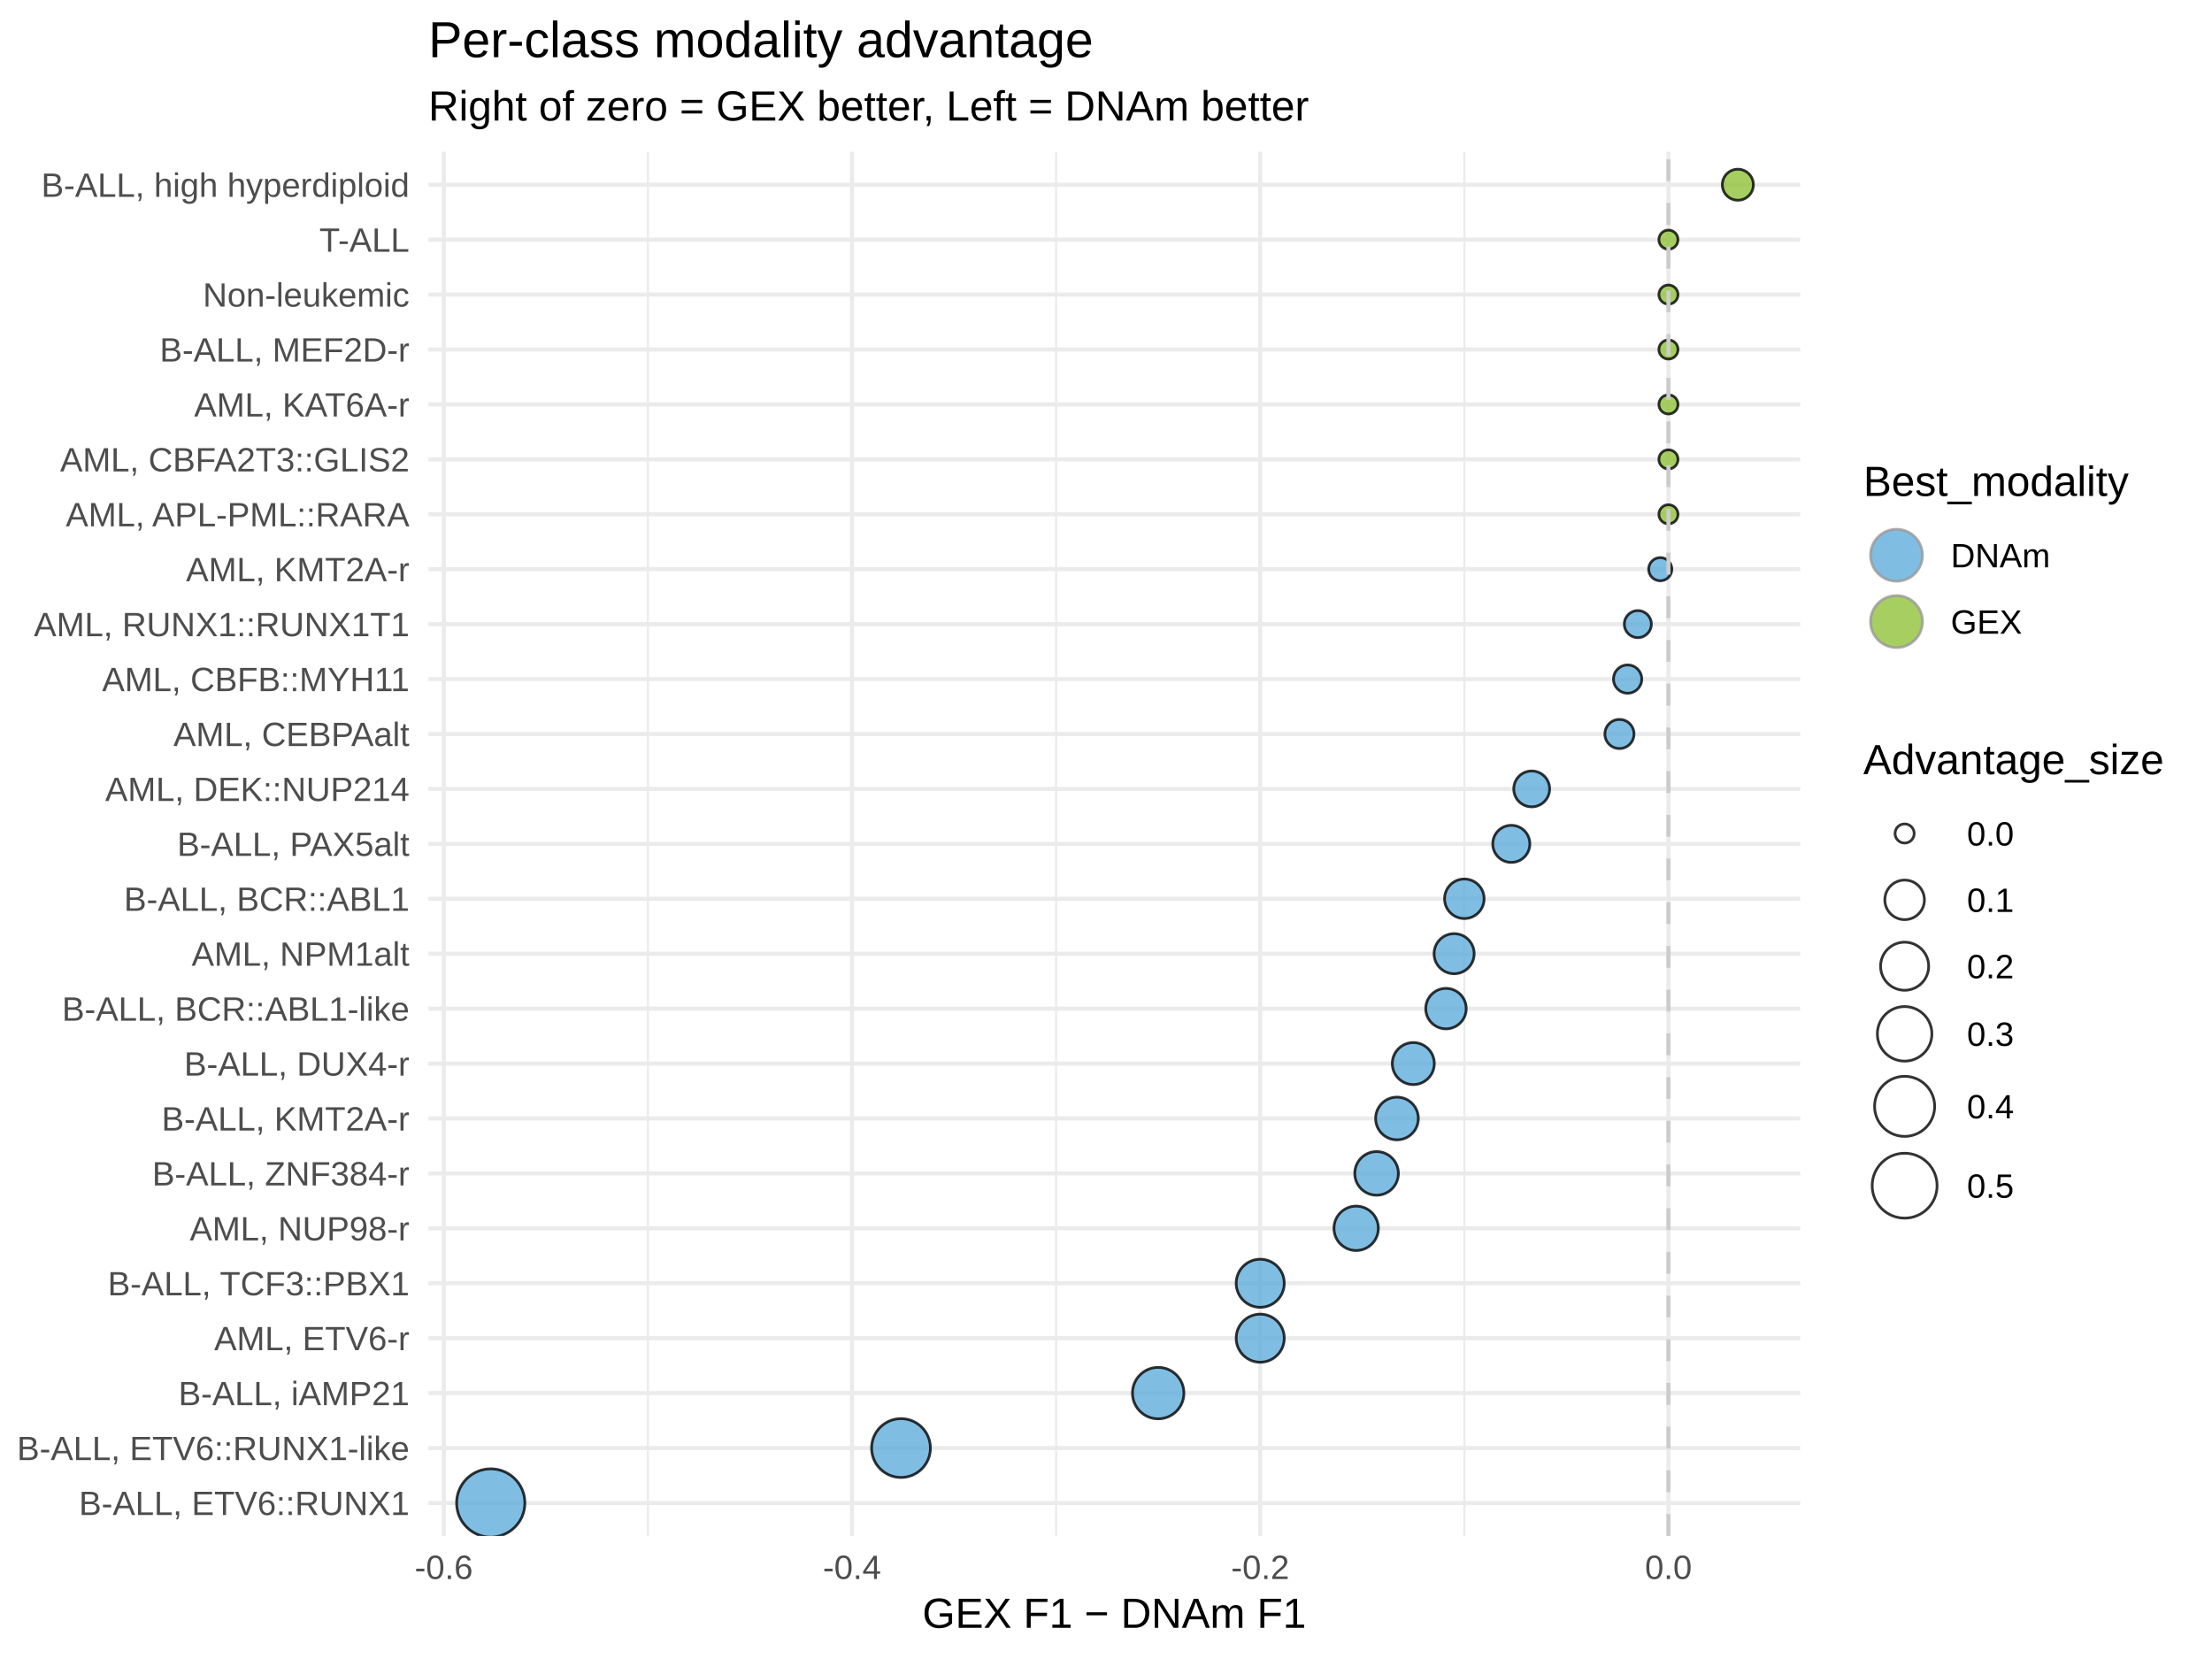
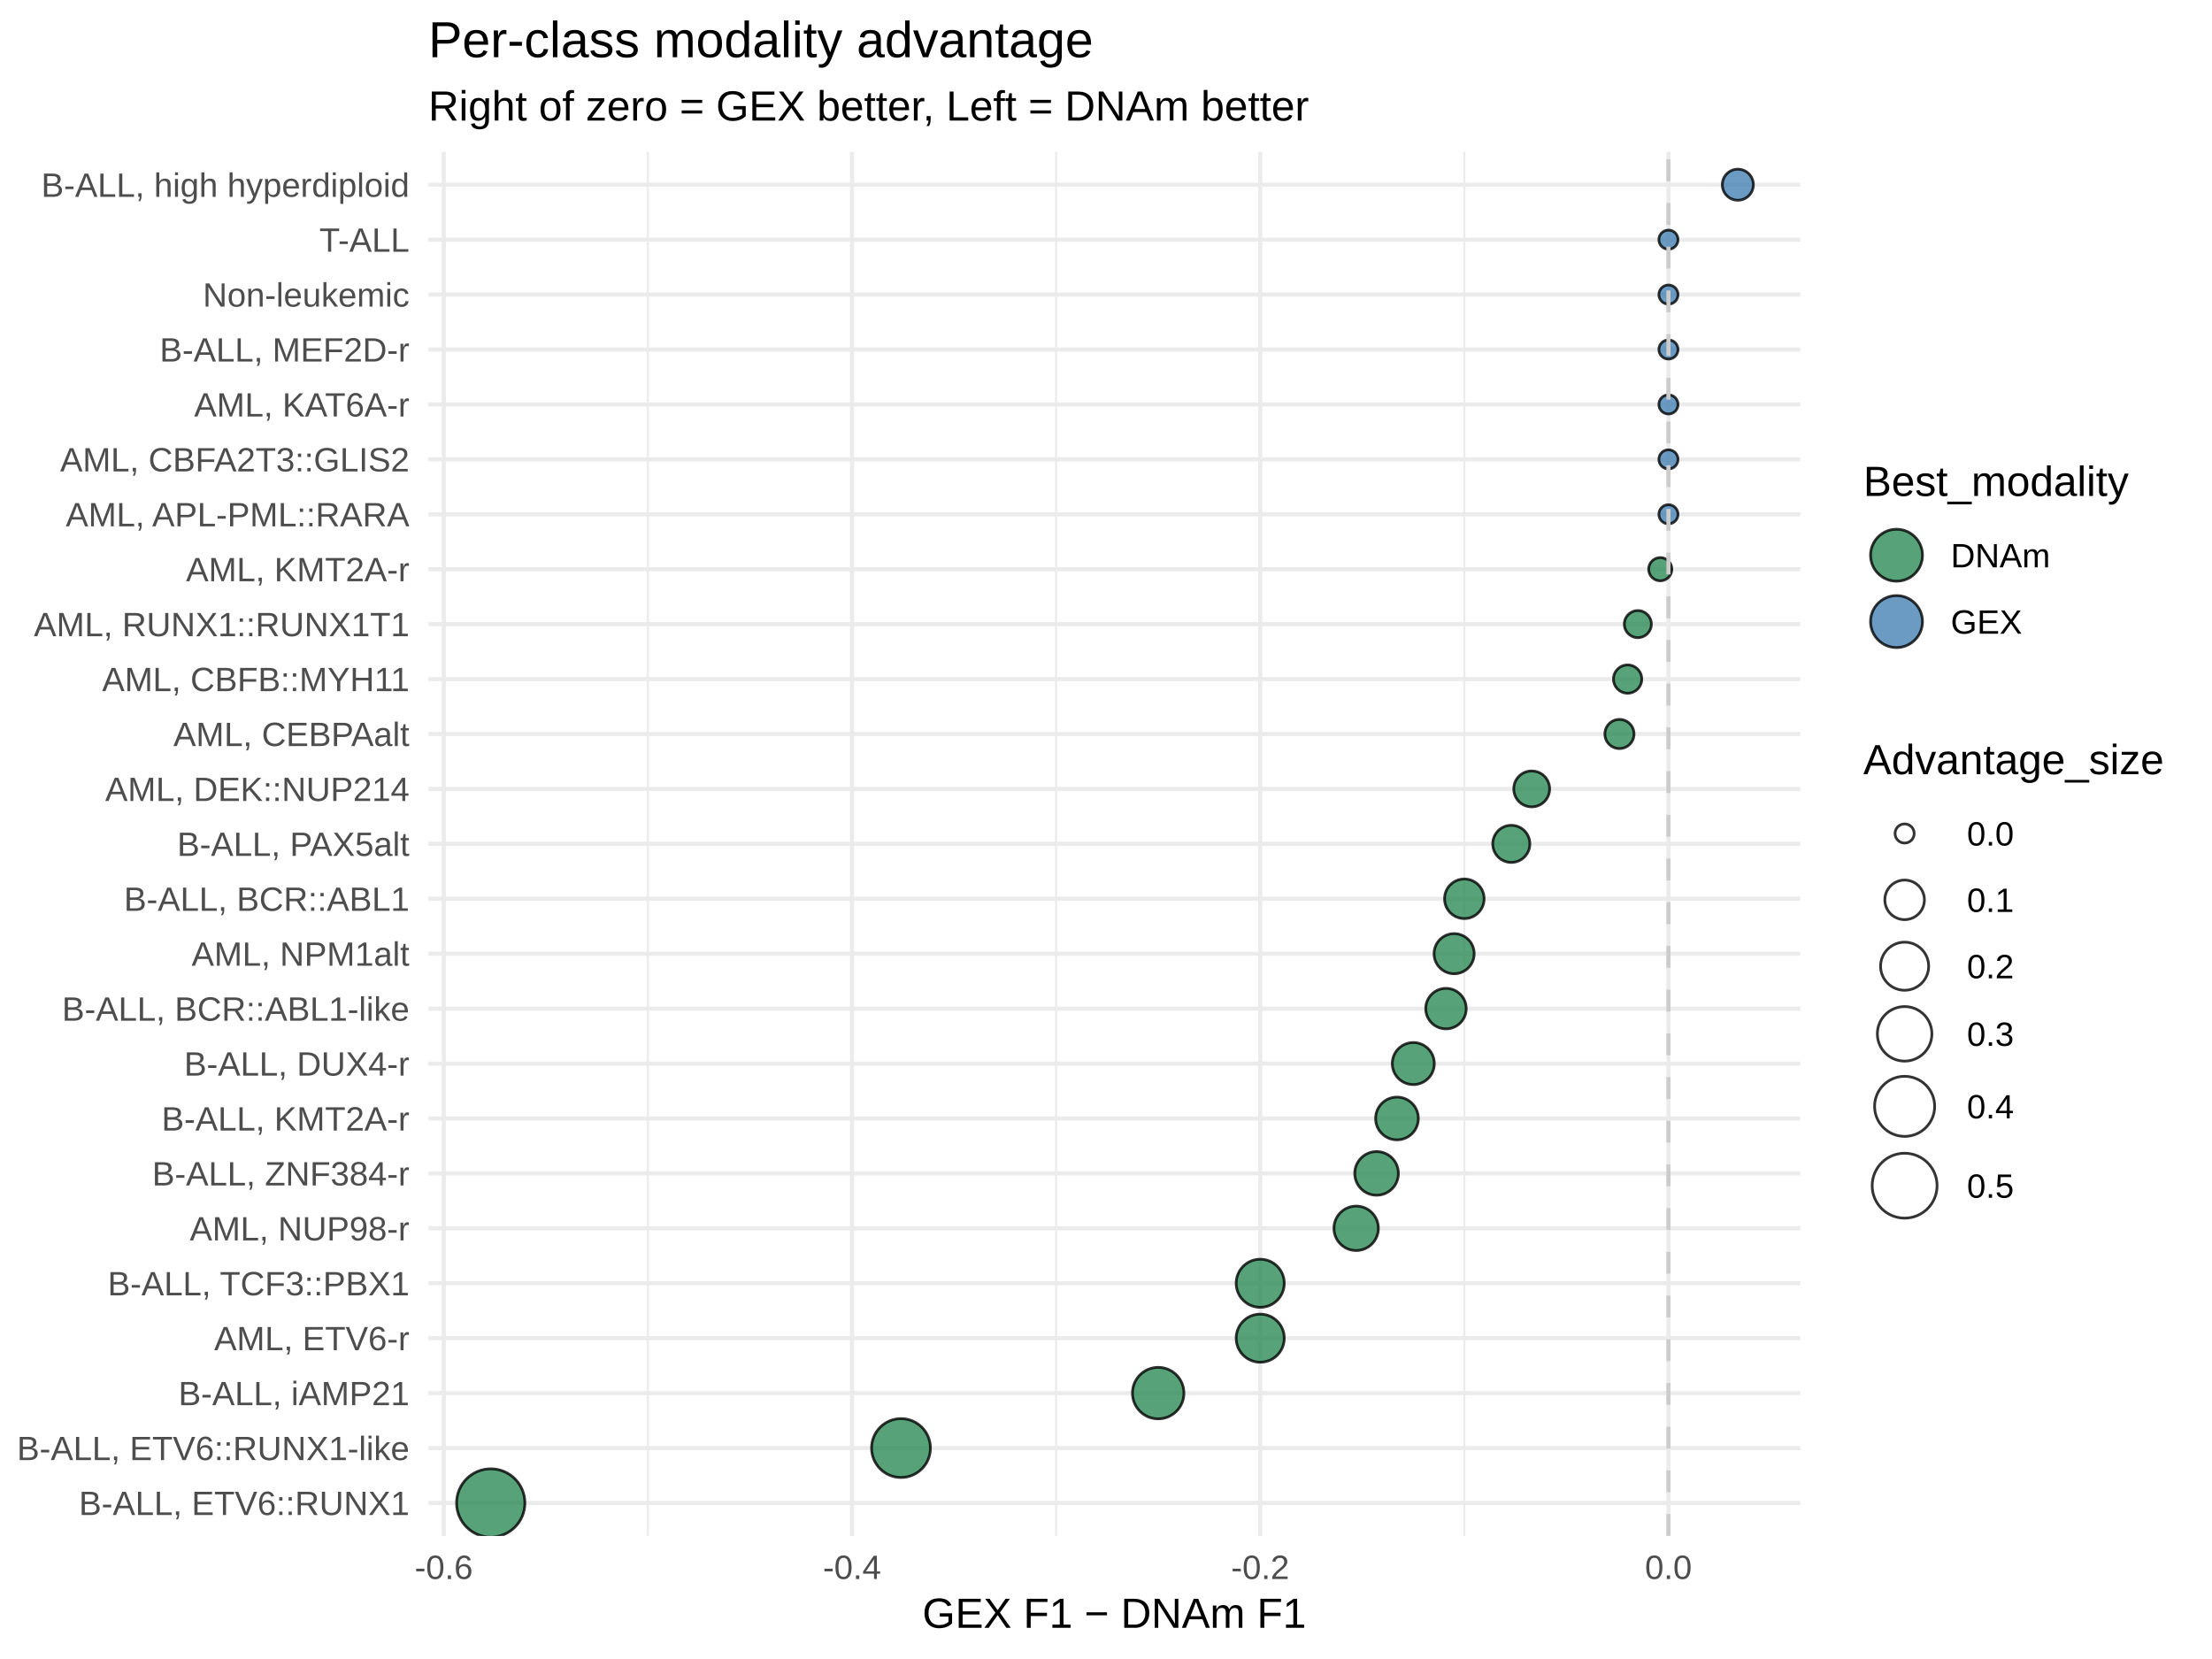
<svg xmlns="http://www.w3.org/2000/svg" class="svglite" width="576.00pt" height="432.00pt" viewBox="0 0 576.00 432.00">
  <defs>
    <style type="text/css">
    .svglite line, .svglite polyline, .svglite polygon, .svglite path, .svglite rect, .svglite circle {
      fill: none;
      stroke: #000000;
      stroke-linecap: round;
      stroke-linejoin: round;
      stroke-miterlimit: 10.00;
    }
    .svglite text {
      white-space: pre;
    }
  </style>
  </defs>
  <rect width="100%" height="100%" style="stroke: none; fill: #FFFFFF;" />
  <defs>
    <clipPath id="cpMC4wMHw1NzYuMDB8MC4wMHw0MzIuMDA=">
      <rect x="0.00" y="0.00" width="576.00" height="432.00" />
    </clipPath>
  </defs>
  <g clip-path="url(#cpMC4wMHw1NzYuMDB8MC4wMHw0MzIuMDA=)">
    <rect x="-0" y="0.00" width="576.00" height="432.00" style="stroke-width: 1.07; stroke: none; fill: #FFFFFF;" />
  </g>
  <defs>
    <clipPath id="cpMTExLjU1fDQ2OC43N3wzOS41MnwzOTkuOTU=">
      <rect x="111.55" y="39.52" width="357.22" height="360.43" />
    </clipPath>
  </defs>
  <g clip-path="url(#cpMTExLjU1fDQ2OC43N3wzOS41MnwzOTkuOTU=)">
    <polyline points="168.71,399.95 168.71,39.52 " style="stroke-width: 0.53; stroke: #EBEBEB; stroke-linecap: butt;" />
    <polyline points="275.01,399.95 275.01,39.52 " style="stroke-width: 0.53; stroke: #EBEBEB; stroke-linecap: butt;" />
    <polyline points="381.31,399.95 381.31,39.52 " style="stroke-width: 0.53; stroke: #EBEBEB; stroke-linecap: butt;" />
    <polyline points="111.55,391.37 468.77,391.37 " style="stroke-width: 1.07; stroke: #EBEBEB; stroke-linecap: butt;" />
    <polyline points="111.55,377.07 468.77,377.07 " style="stroke-width: 1.07; stroke: #EBEBEB; stroke-linecap: butt;" />
    <polyline points="111.55,362.76 468.77,362.76 " style="stroke-width: 1.07; stroke: #EBEBEB; stroke-linecap: butt;" />
    <polyline points="111.55,348.46 468.77,348.46 " style="stroke-width: 1.07; stroke: #EBEBEB; stroke-linecap: butt;" />
    <polyline points="111.55,334.16 468.77,334.16 " style="stroke-width: 1.07; stroke: #EBEBEB; stroke-linecap: butt;" />
    <polyline points="111.55,319.85 468.77,319.85 " style="stroke-width: 1.07; stroke: #EBEBEB; stroke-linecap: butt;" />
    <polyline points="111.55,305.55 468.77,305.55 " style="stroke-width: 1.07; stroke: #EBEBEB; stroke-linecap: butt;" />
    <polyline points="111.55,291.25 468.77,291.25 " style="stroke-width: 1.07; stroke: #EBEBEB; stroke-linecap: butt;" />
    <polyline points="111.55,276.95 468.77,276.95 " style="stroke-width: 1.07; stroke: #EBEBEB; stroke-linecap: butt;" />
    <polyline points="111.55,262.64 468.77,262.64 " style="stroke-width: 1.07; stroke: #EBEBEB; stroke-linecap: butt;" />
    <polyline points="111.55,248.34 468.77,248.34 " style="stroke-width: 1.07; stroke: #EBEBEB; stroke-linecap: butt;" />
    <polyline points="111.55,234.04 468.77,234.04 " style="stroke-width: 1.07; stroke: #EBEBEB; stroke-linecap: butt;" />
    <polyline points="111.55,219.74 468.77,219.74 " style="stroke-width: 1.07; stroke: #EBEBEB; stroke-linecap: butt;" />
    <polyline points="111.55,205.43 468.77,205.43 " style="stroke-width: 1.07; stroke: #EBEBEB; stroke-linecap: butt;" />
    <polyline points="111.55,191.13 468.77,191.13 " style="stroke-width: 1.07; stroke: #EBEBEB; stroke-linecap: butt;" />
    <polyline points="111.55,176.83 468.77,176.83 " style="stroke-width: 1.07; stroke: #EBEBEB; stroke-linecap: butt;" />
    <polyline points="111.55,162.52 468.77,162.52 " style="stroke-width: 1.07; stroke: #EBEBEB; stroke-linecap: butt;" />
    <polyline points="111.55,148.22 468.77,148.22 " style="stroke-width: 1.07; stroke: #EBEBEB; stroke-linecap: butt;" />
    <polyline points="111.55,133.92 468.77,133.92 " style="stroke-width: 1.07; stroke: #EBEBEB; stroke-linecap: butt;" />
    <polyline points="111.55,119.62 468.77,119.62 " style="stroke-width: 1.07; stroke: #EBEBEB; stroke-linecap: butt;" />
    <polyline points="111.55,105.31 468.77,105.31 " style="stroke-width: 1.07; stroke: #EBEBEB; stroke-linecap: butt;" />
    <polyline points="111.55,91.01 468.77,91.01 " style="stroke-width: 1.07; stroke: #EBEBEB; stroke-linecap: butt;" />
    <polyline points="111.55,76.71 468.77,76.71 " style="stroke-width: 1.07; stroke: #EBEBEB; stroke-linecap: butt;" />
    <polyline points="111.55,62.41 468.77,62.41 " style="stroke-width: 1.07; stroke: #EBEBEB; stroke-linecap: butt;" />
    <polyline points="111.55,48.10 468.77,48.10 " style="stroke-width: 1.07; stroke: #EBEBEB; stroke-linecap: butt;" />
    <polyline points="115.56,399.95 115.56,39.52 " style="stroke-width: 1.07; stroke: #EBEBEB; stroke-linecap: butt;" />
    <polyline points="221.86,399.95 221.86,39.52 " style="stroke-width: 1.07; stroke: #EBEBEB; stroke-linecap: butt;" />
    <polyline points="328.16,399.95 328.16,39.52 " style="stroke-width: 1.07; stroke: #EBEBEB; stroke-linecap: butt;" />
    <polyline points="434.46,399.95 434.46,39.52 " style="stroke-width: 1.07; stroke: #EBEBEB; stroke-linecap: butt;" />
-     <circle cx="434.46" cy="133.92" r="2.49" style="stroke-width: 0.71; stroke: #000000; stroke-opacity: 0.80; fill: #90C23A; fill-opacity: 0.80;" />
-     <circle cx="434.46" cy="119.62" r="2.49" style="stroke-width: 0.71; stroke: #000000; stroke-opacity: 0.80; fill: #90C23A; fill-opacity: 0.80;" />
-     <circle cx="423.83" cy="176.83" r="3.68" style="stroke-width: 0.71; stroke: #000000; stroke-opacity: 0.80; fill: #60ACDA; fill-opacity: 0.80;" />
-     <circle cx="421.70" cy="191.13" r="3.79" style="stroke-width: 0.71; stroke: #000000; stroke-opacity: 0.80; fill: #60ACDA; fill-opacity: 0.80;" />
-     <circle cx="398.85" cy="205.43" r="4.67" style="stroke-width: 0.71; stroke: #000000; stroke-opacity: 0.80; fill: #60ACDA; fill-opacity: 0.80;" />
-     <circle cx="328.16" cy="348.46" r="6.26" style="stroke-width: 0.71; stroke: #000000; stroke-opacity: 0.80; fill: #60ACDA; fill-opacity: 0.80;" />
-     <circle cx="434.46" cy="105.31" r="2.49" style="stroke-width: 0.71; stroke: #000000; stroke-opacity: 0.80; fill: #90C23A; fill-opacity: 0.80;" />
-     <circle cx="432.33" cy="148.22" r="3.02" style="stroke-width: 0.71; stroke: #000000; stroke-opacity: 0.80; fill: #60ACDA; fill-opacity: 0.80;" />
-     <circle cx="378.65" cy="248.34" r="5.22" style="stroke-width: 0.71; stroke: #000000; stroke-opacity: 0.80; fill: #60ACDA; fill-opacity: 0.80;" />
-     <circle cx="353.14" cy="319.85" r="5.78" style="stroke-width: 0.71; stroke: #000000; stroke-opacity: 0.80; fill: #60ACDA; fill-opacity: 0.80;" />
-     <circle cx="426.49" cy="162.52" r="3.52" style="stroke-width: 0.71; stroke: #000000; stroke-opacity: 0.80; fill: #60ACDA; fill-opacity: 0.80;" />
-     <circle cx="381.31" cy="234.04" r="5.15" style="stroke-width: 0.71; stroke: #000000; stroke-opacity: 0.80; fill: #60ACDA; fill-opacity: 0.80;" />
-     <circle cx="376.53" cy="262.64" r="5.27" style="stroke-width: 0.71; stroke: #000000; stroke-opacity: 0.80; fill: #60ACDA; fill-opacity: 0.80;" />
-     <circle cx="368.02" cy="276.95" r="5.47" style="stroke-width: 0.71; stroke: #000000; stroke-opacity: 0.80; fill: #60ACDA; fill-opacity: 0.80;" />
-     <circle cx="127.79" cy="391.37" r="8.89" style="stroke-width: 0.71; stroke: #000000; stroke-opacity: 0.80; fill: #60ACDA; fill-opacity: 0.80;" />
-     <circle cx="234.62" cy="377.07" r="7.66" style="stroke-width: 0.71; stroke: #000000; stroke-opacity: 0.80; fill: #60ACDA; fill-opacity: 0.80;" />
-     <circle cx="452.53" cy="48.10" r="4.04" style="stroke-width: 0.71; stroke: #000000; stroke-opacity: 0.80; fill: #90C23A; fill-opacity: 0.80;" />
-     <circle cx="301.59" cy="362.76" r="6.70" style="stroke-width: 0.71; stroke: #000000; stroke-opacity: 0.80; fill: #60ACDA; fill-opacity: 0.80;" />
-     <circle cx="363.77" cy="291.25" r="5.56" style="stroke-width: 0.71; stroke: #000000; stroke-opacity: 0.80; fill: #60ACDA; fill-opacity: 0.80;" />
-     <circle cx="434.46" cy="91.01" r="2.49" style="stroke-width: 0.71; stroke: #000000; stroke-opacity: 0.80; fill: #90C23A; fill-opacity: 0.80;" />
-     <circle cx="393.54" cy="219.74" r="4.83" style="stroke-width: 0.71; stroke: #000000; stroke-opacity: 0.80; fill: #60ACDA; fill-opacity: 0.80;" />
-     <circle cx="328.16" cy="334.16" r="6.26" style="stroke-width: 0.71; stroke: #000000; stroke-opacity: 0.80; fill: #60ACDA; fill-opacity: 0.80;" />
-     <circle cx="358.46" cy="305.55" r="5.68" style="stroke-width: 0.71; stroke: #000000; stroke-opacity: 0.80; fill: #60ACDA; fill-opacity: 0.80;" />
-     <circle cx="434.46" cy="76.71" r="2.49" style="stroke-width: 0.71; stroke: #000000; stroke-opacity: 0.80; fill: #90C23A; fill-opacity: 0.80;" />
-     <circle cx="434.46" cy="62.41" r="2.49" style="stroke-width: 0.71; stroke: #000000; stroke-opacity: 0.80; fill: #90C23A; fill-opacity: 0.80;" />
+     <circle cx="434.46" cy="133.92" r="2.49" style="stroke-width: 0.71; stroke: #000000; stroke-opacity: 0.80; fill: #4682B4; fill-opacity: 0.80;" />
+     <circle cx="434.46" cy="119.62" r="2.49" style="stroke-width: 0.71; stroke: #000000; stroke-opacity: 0.80; fill: #4682B4; fill-opacity: 0.80;" />
+     <circle cx="423.83" cy="176.83" r="3.68" style="stroke-width: 0.71; stroke: #000000; stroke-opacity: 0.80; fill: #2E8B57; fill-opacity: 0.80;" />
+     <circle cx="421.70" cy="191.13" r="3.79" style="stroke-width: 0.71; stroke: #000000; stroke-opacity: 0.80; fill: #2E8B57; fill-opacity: 0.80;" />
+     <circle cx="398.85" cy="205.43" r="4.67" style="stroke-width: 0.71; stroke: #000000; stroke-opacity: 0.80; fill: #2E8B57; fill-opacity: 0.80;" />
+     <circle cx="328.16" cy="348.46" r="6.26" style="stroke-width: 0.71; stroke: #000000; stroke-opacity: 0.80; fill: #2E8B57; fill-opacity: 0.80;" />
+     <circle cx="434.46" cy="105.31" r="2.49" style="stroke-width: 0.71; stroke: #000000; stroke-opacity: 0.80; fill: #4682B4; fill-opacity: 0.80;" />
+     <circle cx="432.33" cy="148.22" r="3.02" style="stroke-width: 0.71; stroke: #000000; stroke-opacity: 0.80; fill: #2E8B57; fill-opacity: 0.80;" />
+     <circle cx="378.65" cy="248.34" r="5.22" style="stroke-width: 0.71; stroke: #000000; stroke-opacity: 0.80; fill: #2E8B57; fill-opacity: 0.80;" />
+     <circle cx="353.14" cy="319.85" r="5.78" style="stroke-width: 0.71; stroke: #000000; stroke-opacity: 0.80; fill: #2E8B57; fill-opacity: 0.80;" />
+     <circle cx="426.49" cy="162.52" r="3.52" style="stroke-width: 0.71; stroke: #000000; stroke-opacity: 0.80; fill: #2E8B57; fill-opacity: 0.80;" />
+     <circle cx="381.31" cy="234.04" r="5.15" style="stroke-width: 0.71; stroke: #000000; stroke-opacity: 0.80; fill: #2E8B57; fill-opacity: 0.80;" />
+     <circle cx="376.53" cy="262.64" r="5.27" style="stroke-width: 0.71; stroke: #000000; stroke-opacity: 0.80; fill: #2E8B57; fill-opacity: 0.80;" />
+     <circle cx="368.02" cy="276.95" r="5.47" style="stroke-width: 0.71; stroke: #000000; stroke-opacity: 0.80; fill: #2E8B57; fill-opacity: 0.80;" />
+     <circle cx="127.79" cy="391.37" r="8.89" style="stroke-width: 0.71; stroke: #000000; stroke-opacity: 0.80; fill: #2E8B57; fill-opacity: 0.80;" />
+     <circle cx="234.62" cy="377.07" r="7.66" style="stroke-width: 0.71; stroke: #000000; stroke-opacity: 0.80; fill: #2E8B57; fill-opacity: 0.80;" />
+     <circle cx="452.53" cy="48.10" r="4.04" style="stroke-width: 0.71; stroke: #000000; stroke-opacity: 0.80; fill: #4682B4; fill-opacity: 0.80;" />
+     <circle cx="301.59" cy="362.76" r="6.70" style="stroke-width: 0.71; stroke: #000000; stroke-opacity: 0.80; fill: #2E8B57; fill-opacity: 0.80;" />
+     <circle cx="363.77" cy="291.25" r="5.56" style="stroke-width: 0.71; stroke: #000000; stroke-opacity: 0.80; fill: #2E8B57; fill-opacity: 0.80;" />
+     <circle cx="434.46" cy="91.01" r="2.49" style="stroke-width: 0.71; stroke: #000000; stroke-opacity: 0.80; fill: #4682B4; fill-opacity: 0.80;" />
+     <circle cx="393.54" cy="219.74" r="4.83" style="stroke-width: 0.71; stroke: #000000; stroke-opacity: 0.80; fill: #2E8B57; fill-opacity: 0.80;" />
+     <circle cx="328.16" cy="334.16" r="6.26" style="stroke-width: 0.71; stroke: #000000; stroke-opacity: 0.80; fill: #2E8B57; fill-opacity: 0.80;" />
+     <circle cx="358.46" cy="305.55" r="5.68" style="stroke-width: 0.71; stroke: #000000; stroke-opacity: 0.80; fill: #2E8B57; fill-opacity: 0.80;" />
+     <circle cx="434.46" cy="76.71" r="2.49" style="stroke-width: 0.71; stroke: #000000; stroke-opacity: 0.80; fill: #4682B4; fill-opacity: 0.80;" />
+     <circle cx="434.46" cy="62.41" r="2.49" style="stroke-width: 0.71; stroke: #000000; stroke-opacity: 0.80; fill: #4682B4; fill-opacity: 0.80;" />
    <line x1="434.46" y1="399.95" x2="434.46" y2="39.52" style="stroke-width: 1.07; stroke: #CCCCCC; stroke-dasharray: 5.69,5.69; stroke-linecap: butt;" />
  </g>
  <g clip-path="url(#cpMC4wMHw1NzYuMDB8MC4wMHw0MzIuMDA=)">
    <text x="106.62" y="394.51" text-anchor="end" style="font-size: 8.80px;fill: #4D4D4D; font-family: &quot;Arimo&quot;;" textLength="81.60px" lengthAdjust="spacingAndGlyphs">B-ALL, ETV6::RUNX1</text>
    <text x="106.62" y="380.21" text-anchor="end" style="font-size: 8.80px;fill: #4D4D4D; font-family: &quot;Arimo&quot;;" textLength="98.63px" lengthAdjust="spacingAndGlyphs">B-ALL, ETV6::RUNX1-like</text>
    <text x="106.62" y="365.91" text-anchor="end" style="font-size: 8.80px;fill: #4D4D4D; font-family: &quot;Arimo&quot;;" textLength="59.28px" lengthAdjust="spacingAndGlyphs">B-ALL, iAMP21</text>
    <text x="106.62" y="351.60" text-anchor="end" style="font-size: 8.80px;fill: #4D4D4D; font-family: &quot;Arimo&quot;;" textLength="49.41px" lengthAdjust="spacingAndGlyphs">AML, ETV6-r</text>
    <text x="106.62" y="337.30" text-anchor="end" style="font-size: 8.80px;fill: #4D4D4D; font-family: &quot;Arimo&quot;;" textLength="74.01px" lengthAdjust="spacingAndGlyphs">B-ALL, TCF3::PBX1</text>
    <text x="106.62" y="323.00" text-anchor="end" style="font-size: 8.80px;fill: #4D4D4D; font-family: &quot;Arimo&quot;;" textLength="57.82px" lengthAdjust="spacingAndGlyphs">AML, NUP98-r</text>
    <text x="106.62" y="308.69" text-anchor="end" style="font-size: 8.80px;fill: #4D4D4D; font-family: &quot;Arimo&quot;;" textLength="65.88px" lengthAdjust="spacingAndGlyphs">B-ALL, ZNF384-r</text>
    <text x="106.62" y="294.39" text-anchor="end" style="font-size: 8.80px;fill: #4D4D4D; font-family: &quot;Arimo&quot;;" textLength="63.46px" lengthAdjust="spacingAndGlyphs">B-ALL, KMT2A-r</text>
    <text x="106.62" y="280.09" text-anchor="end" style="font-size: 8.80px;fill: #4D4D4D; font-family: &quot;Arimo&quot;;" textLength="57.54px" lengthAdjust="spacingAndGlyphs">B-ALL, DUX4-r</text>
    <text x="106.62" y="265.79" text-anchor="end" style="font-size: 8.80px;fill: #4D4D4D; font-family: &quot;Arimo&quot;;" textLength="87.49px" lengthAdjust="spacingAndGlyphs">B-ALL, BCR::ABL1-like</text>
    <text x="106.62" y="251.48" text-anchor="end" style="font-size: 8.80px;fill: #4D4D4D; font-family: &quot;Arimo&quot;;" textLength="58.25px" lengthAdjust="spacingAndGlyphs">AML, NPM1alt</text>
    <text x="106.62" y="237.18" text-anchor="end" style="font-size: 8.80px;fill: #4D4D4D; font-family: &quot;Arimo&quot;;" textLength="70.47px" lengthAdjust="spacingAndGlyphs">B-ALL, BCR::ABL1</text>
    <text x="106.62" y="222.88" text-anchor="end" style="font-size: 8.80px;fill: #4D4D4D; font-family: &quot;Arimo&quot;;" textLength="59.54px" lengthAdjust="spacingAndGlyphs">B-ALL, PAX5alt</text>
    <text x="106.62" y="208.58" text-anchor="end" style="font-size: 8.80px;fill: #4D4D4D; font-family: &quot;Arimo&quot;;" textLength="77.85px" lengthAdjust="spacingAndGlyphs">AML, DEK::NUP214</text>
    <text x="106.62" y="194.27" text-anchor="end" style="font-size: 8.80px;fill: #4D4D4D; font-family: &quot;Arimo&quot;;" textLength="60.34px" lengthAdjust="spacingAndGlyphs">AML, CEBPAalt</text>
    <text x="106.62" y="179.97" text-anchor="end" style="font-size: 8.80px;fill: #4D4D4D; font-family: &quot;Arimo&quot;;" textLength="78.66px" lengthAdjust="spacingAndGlyphs">AML, CBFB::MYH11</text>
    <text x="106.62" y="165.67" text-anchor="end" style="font-size: 8.80px;fill: #4D4D4D; font-family: &quot;Arimo&quot;;" textLength="95.04px" lengthAdjust="spacingAndGlyphs">AML, RUNX1::RUNX1T1</text>
    <text x="106.62" y="151.36" text-anchor="end" style="font-size: 8.80px;fill: #4D4D4D; font-family: &quot;Arimo&quot;;" textLength="58.28px" lengthAdjust="spacingAndGlyphs">AML, KMT2A-r</text>
    <text x="106.62" y="137.06" text-anchor="end" style="font-size: 8.80px;fill: #4D4D4D; font-family: &quot;Arimo&quot;;" textLength="86.04px" lengthAdjust="spacingAndGlyphs">AML, APL-PML::RARA</text>
    <text x="106.62" y="122.76" text-anchor="end" style="font-size: 8.80px;fill: #4D4D4D; font-family: &quot;Arimo&quot;;" textLength="87.83px" lengthAdjust="spacingAndGlyphs">AML, CBFA2T3::GLIS2</text>
    <text x="106.62" y="108.46" text-anchor="end" style="font-size: 8.80px;fill: #4D4D4D; font-family: &quot;Arimo&quot;;" textLength="55.93px" lengthAdjust="spacingAndGlyphs">AML, KAT6A-r</text>
    <text x="106.62" y="94.15" text-anchor="end" style="font-size: 8.80px;fill: #4D4D4D; font-family: &quot;Arimo&quot;;" textLength="63.38px" lengthAdjust="spacingAndGlyphs">B-ALL, MEF2D-r</text>
    <text x="106.62" y="79.85" text-anchor="end" style="font-size: 8.80px;fill: #4D4D4D; font-family: &quot;Arimo&quot;;" textLength="57.30px" lengthAdjust="spacingAndGlyphs">Non-leukemic</text>
    <text x="106.62" y="65.55" text-anchor="end" style="font-size: 8.80px;fill: #4D4D4D; font-family: &quot;Arimo&quot;;" textLength="22.56px" lengthAdjust="spacingAndGlyphs">T-ALL</text>
    <text x="106.62" y="51.25" text-anchor="end" style="font-size: 8.80px;fill: #4D4D4D; font-family: &quot;Arimo&quot;;" textLength="101.14px" lengthAdjust="spacingAndGlyphs">B-ALL, high hyperdiploid</text>
    <text x="115.56" y="411.17" text-anchor="middle" style="font-size: 8.80px;fill: #4D4D4D; font-family: &quot;Arimo&quot;;" textLength="15.25px" lengthAdjust="spacingAndGlyphs">-0.6</text>
    <text x="221.86" y="411.17" text-anchor="middle" style="font-size: 8.80px;fill: #4D4D4D; font-family: &quot;Arimo&quot;;" textLength="15.25px" lengthAdjust="spacingAndGlyphs">-0.4</text>
    <text x="328.16" y="411.17" text-anchor="middle" style="font-size: 8.80px;fill: #4D4D4D; font-family: &quot;Arimo&quot;;" textLength="15.25px" lengthAdjust="spacingAndGlyphs">-0.2</text>
    <text x="434.46" y="411.17" text-anchor="middle" style="font-size: 8.80px;fill: #4D4D4D; font-family: &quot;Arimo&quot;;" textLength="12.42px" lengthAdjust="spacingAndGlyphs">0.0</text>
    <text x="290.16" y="423.88" text-anchor="middle" style="font-size: 11.00px; font-family: &quot;Arimo&quot;;" textLength="96.30px" lengthAdjust="spacingAndGlyphs">GEX F1 − DNAm F1</text>
    <text x="485.21" y="129.14" style="font-size: 11.00px; font-family: &quot;Arimo&quot;;" textLength="72.61px" lengthAdjust="spacingAndGlyphs">Best_modality</text>
-     <circle cx="493.85" cy="144.58" r="6.76" style="stroke-width: 0.71; stroke: #999999; stroke-opacity: 0.80; fill: #60ACDA; fill-opacity: 0.80;" />
-     <circle cx="493.85" cy="161.86" r="6.76" style="stroke-width: 0.71; stroke: #999999; stroke-opacity: 0.80; fill: #90C23A; fill-opacity: 0.80;" />
+     <circle cx="493.85" cy="144.58" r="6.76" style="stroke-width: 0.71; stroke: #000000; stroke-opacity: 0.80; fill: #2E8B57; fill-opacity: 0.80;" />
+     <circle cx="493.85" cy="161.86" r="6.76" style="stroke-width: 0.71; stroke: #000000; stroke-opacity: 0.80; fill: #4682B4; fill-opacity: 0.80;" />
    <text x="507.97" y="147.73" style="font-size: 8.80px; font-family: &quot;Arimo&quot;;" textLength="26.96px" lengthAdjust="spacingAndGlyphs">DNAm</text>
    <text x="507.97" y="165.01" style="font-size: 8.80px; font-family: &quot;Arimo&quot;;" textLength="16.44px" lengthAdjust="spacingAndGlyphs">GEX</text>
    <text x="485.21" y="201.60" style="font-size: 11.00px; font-family: &quot;Arimo&quot;;" textLength="79.83px" lengthAdjust="spacingAndGlyphs">Advantage_size</text>
    <circle cx="495.96" cy="217.04" r="2.49" style="stroke-width: 0.71; stroke: #000000; stroke-opacity: 0.80;" />
    <circle cx="495.96" cy="234.32" r="5.15" style="stroke-width: 0.71; stroke: #000000; stroke-opacity: 0.80;" />
    <circle cx="495.96" cy="251.60" r="6.26" style="stroke-width: 0.71; stroke: #000000; stroke-opacity: 0.80;" />
    <circle cx="495.96" cy="269.21" r="7.10" style="stroke-width: 0.71; stroke: #000000; stroke-opacity: 0.80;" />
    <circle cx="495.96" cy="288.09" r="7.82" style="stroke-width: 0.71; stroke: #000000; stroke-opacity: 0.80;" />
    <circle cx="495.96" cy="308.75" r="8.45" style="stroke-width: 0.71; stroke: #000000; stroke-opacity: 0.80;" />
    <text x="512.19" y="220.18" style="font-size: 8.80px; font-family: &quot;Arimo&quot;;" textLength="12.42px" lengthAdjust="spacingAndGlyphs">0.0</text>
    <text x="512.19" y="237.46" style="font-size: 8.80px; font-family: &quot;Arimo&quot;;" textLength="12.42px" lengthAdjust="spacingAndGlyphs">0.1</text>
    <text x="512.19" y="254.74" style="font-size: 8.80px; font-family: &quot;Arimo&quot;;" textLength="12.42px" lengthAdjust="spacingAndGlyphs">0.2</text>
    <text x="512.19" y="272.35" style="font-size: 8.80px; font-family: &quot;Arimo&quot;;" textLength="12.42px" lengthAdjust="spacingAndGlyphs">0.3</text>
    <text x="512.19" y="291.23" style="font-size: 8.80px; font-family: &quot;Arimo&quot;;" textLength="12.42px" lengthAdjust="spacingAndGlyphs">0.4</text>
    <text x="512.19" y="311.90" style="font-size: 8.80px; font-family: &quot;Arimo&quot;;" textLength="12.42px" lengthAdjust="spacingAndGlyphs">0.5</text>
    <text x="111.55" y="31.40" style="font-size: 11.00px; font-family: &quot;Arimo&quot;;" textLength="238.82px" lengthAdjust="spacingAndGlyphs">Right of zero = GEX better, Left = DNAm better</text>
    <text x="111.55" y="14.90" style="font-size: 13.20px; font-family: &quot;Arimo&quot;;" textLength="181.30px" lengthAdjust="spacingAndGlyphs">Per-class modality advantage</text>
  </g>
</svg>
